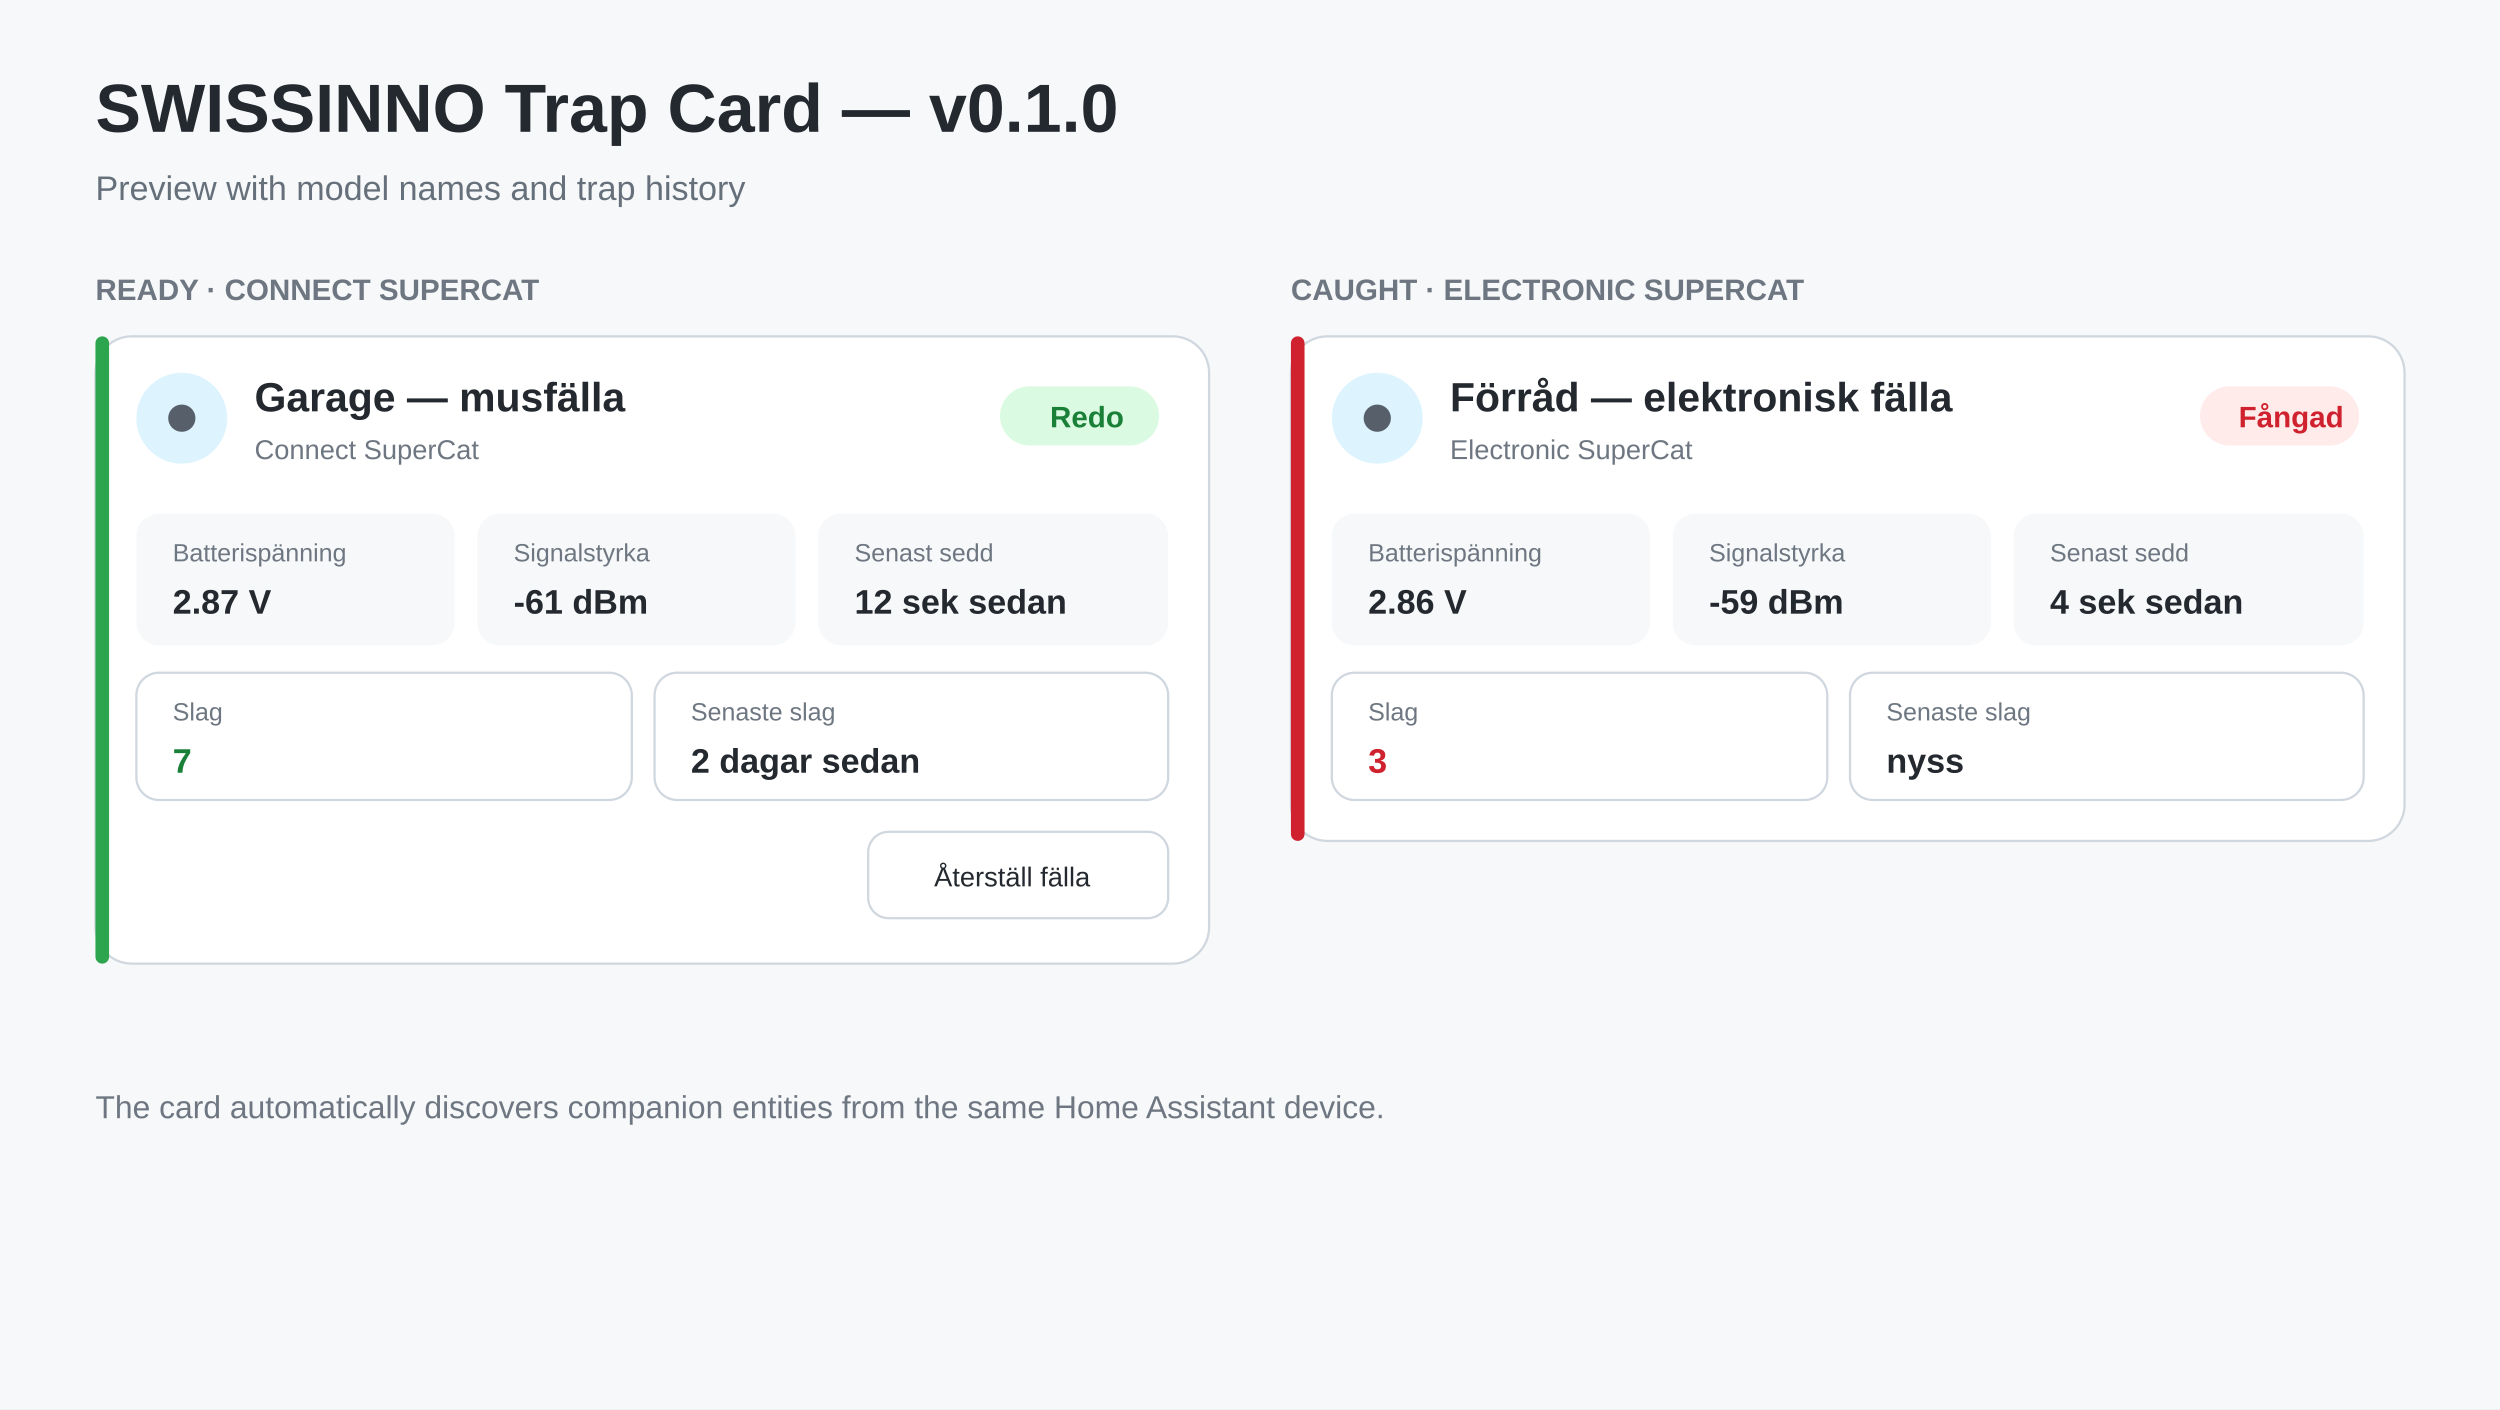
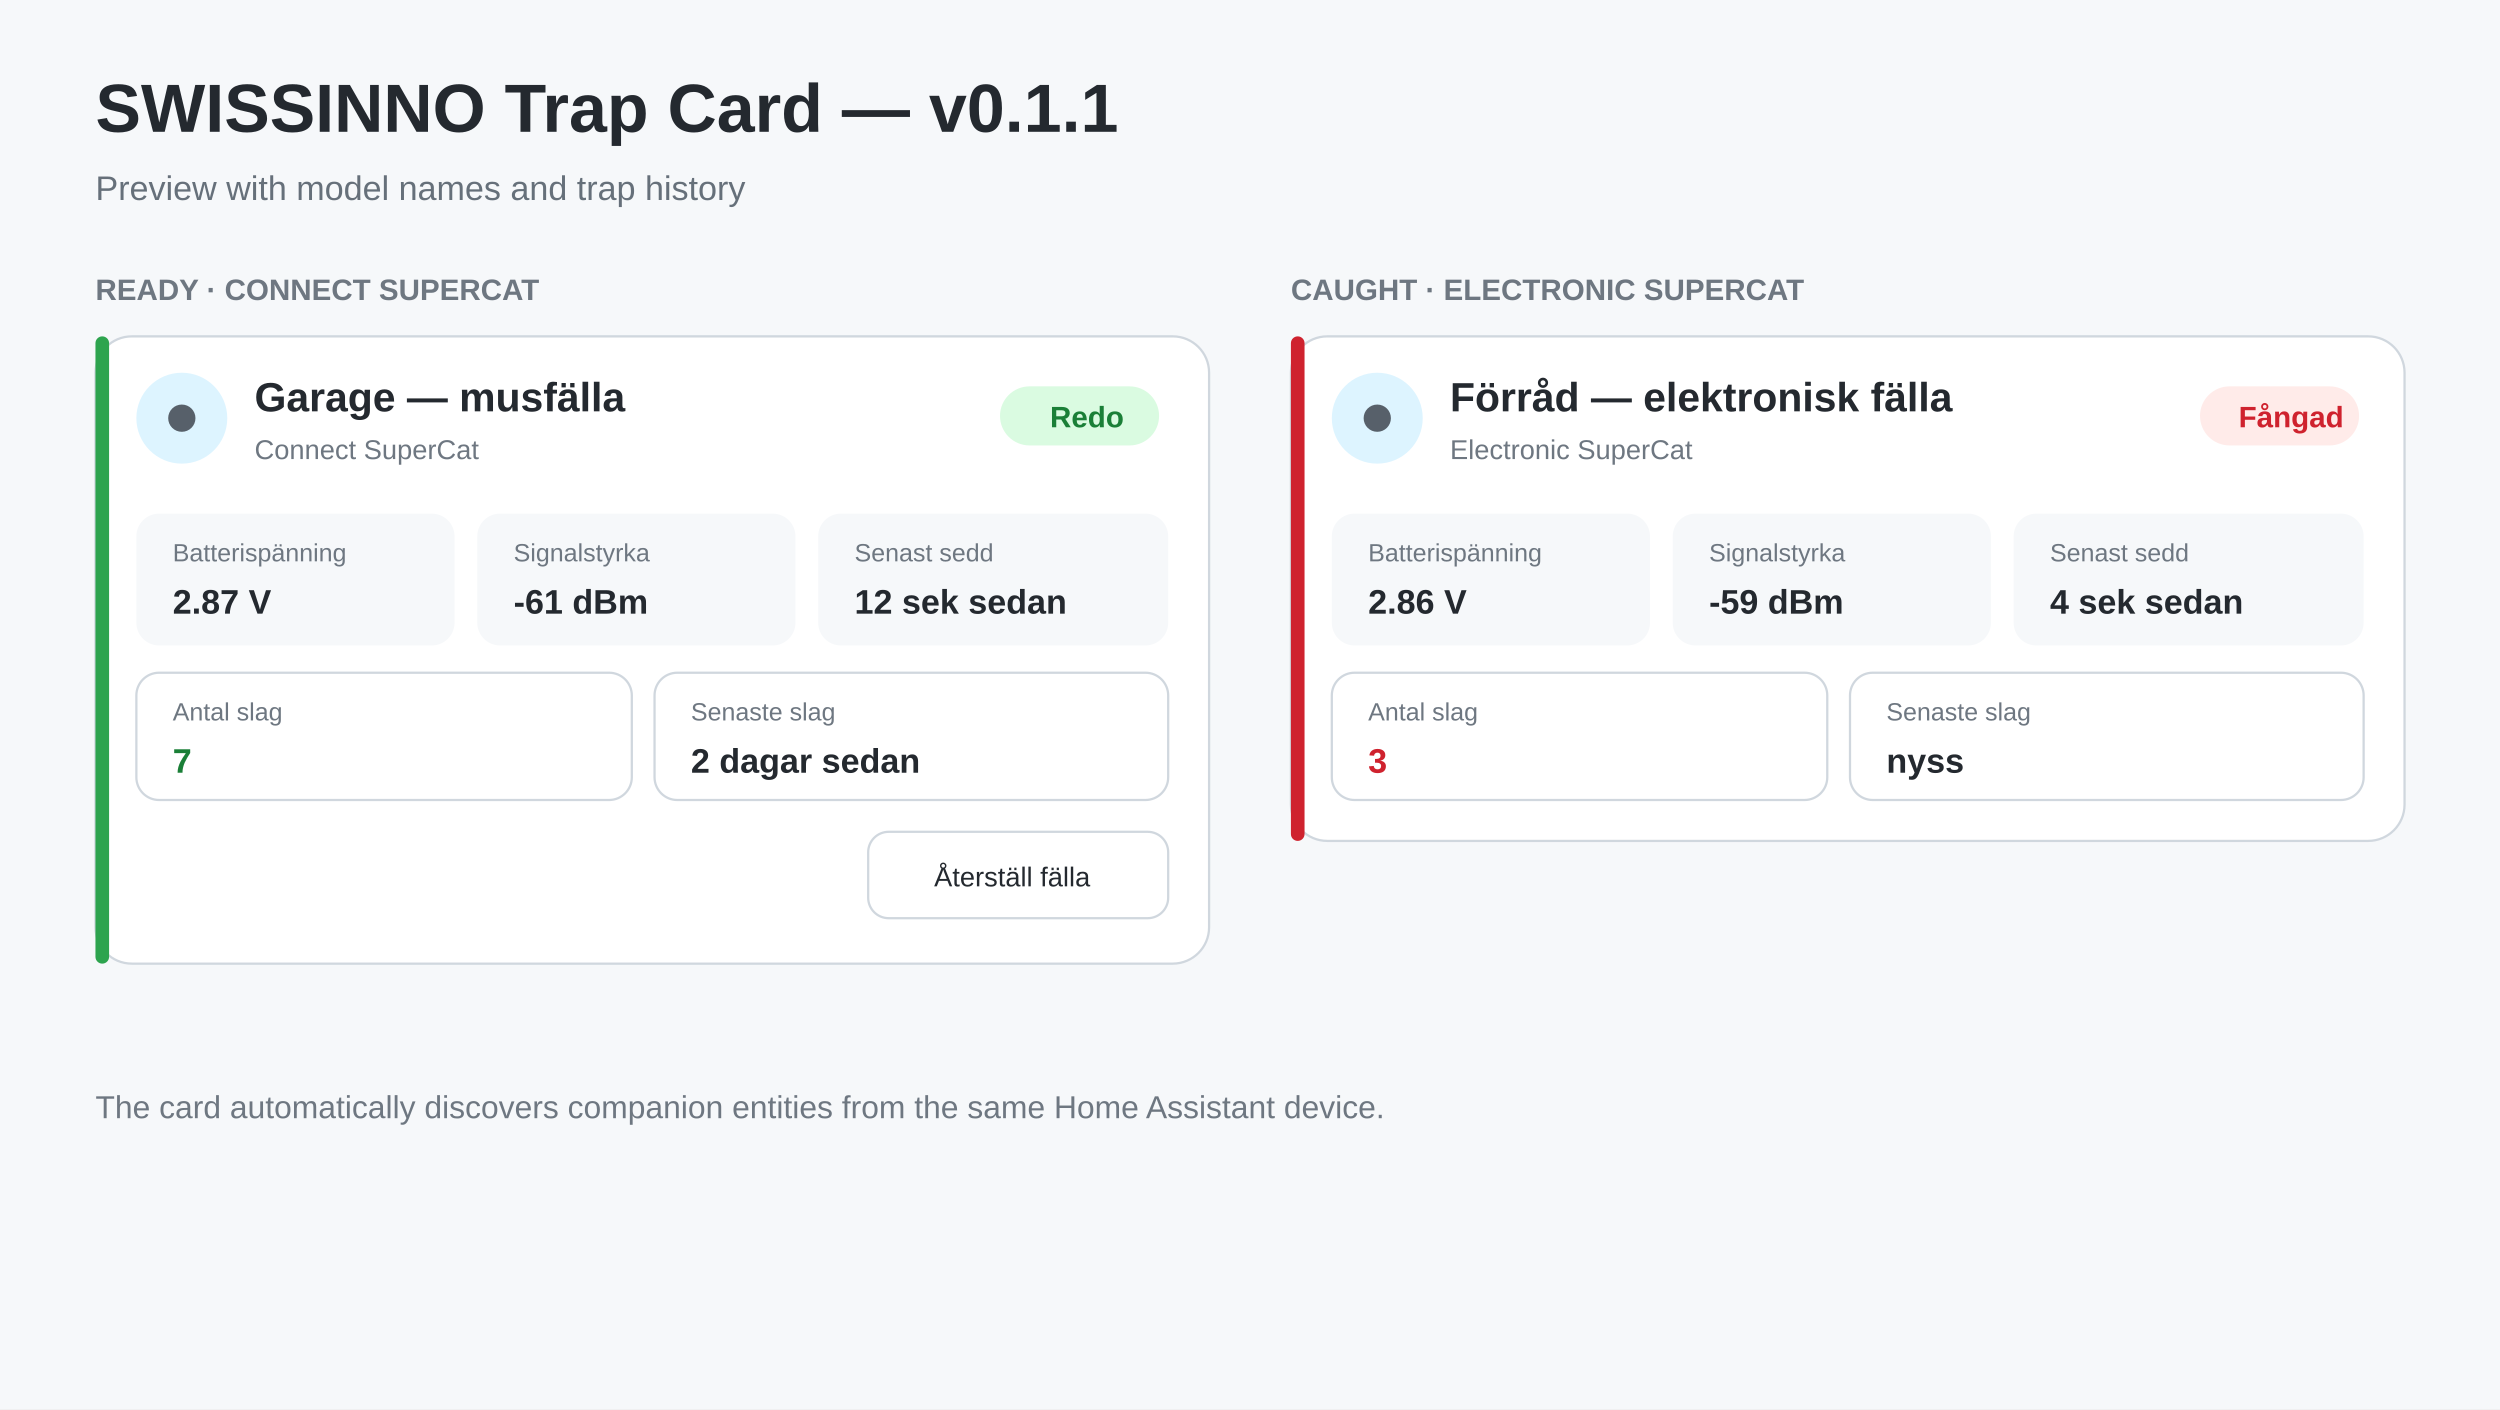
<svg xmlns="http://www.w3.org/2000/svg" width="1100" height="620" viewBox="0 0 1100 620">
  <rect width="1100" height="620" fill="#f6f8fa" />
-   <text x="42" y="58" font-family="Arial,Helvetica,sans-serif" font-size="30" font-weight="700" fill="#24292f">SWISSINNO Trap Card — v0.1.0</text>
+   <text x="42" y="58" font-family="Arial,Helvetica,sans-serif" font-size="30" font-weight="700" fill="#24292f">SWISSINNO Trap Card — v0.1.1</text>
  <text x="42" y="88" font-family="Arial,Helvetica,sans-serif" font-size="15" fill="#66707a">Preview with model names and trap history</text>
  <text x="42" y="132" font-family="Arial,Helvetica,sans-serif" font-size="13" font-weight="700" fill="#6e7781">READY · CONNECT SUPERCAT</text>
  <rect x="42" y="148" width="490" height="276" rx="16" fill="#ffffff" stroke="#d0d7de" />
  <rect x="42" y="148" width="6" height="276" rx="3" fill="#2da44e" />
  <circle cx="80" cy="184" r="20" fill="#ddf4ff" />
  <circle cx="80" cy="184" r="6" fill="#57606a" />
  <text x="112" y="181" font-family="Arial,Helvetica,sans-serif" font-size="18" font-weight="700" fill="#24292f">Garage — musfälla</text>
  <text x="112" y="202" font-family="Arial,Helvetica,sans-serif" font-size="12" fill="#6e7781">Connect SuperCat</text>
  <rect x="440" y="170" width="70" height="26" rx="13" fill="#dafbe1" />
  <text x="462" y="188" font-family="Arial,Helvetica,sans-serif" font-size="13" font-weight="700" fill="#1a7f37">Redo</text>
  <g font-family="Arial,Helvetica,sans-serif">
    <rect x="60" y="226" width="140" height="58" rx="10" fill="#f6f8fa" />
    <text x="76" y="247" font-size="11" fill="#6e7781">Batterispänning</text>
    <text x="76" y="270" font-size="15" font-weight="700" fill="#24292f">2.87 V</text>
    <rect x="210" y="226" width="140" height="58" rx="10" fill="#f6f8fa" />
    <text x="226" y="247" font-size="11" fill="#6e7781">Signalstyrka</text>
    <text x="226" y="270" font-size="15" font-weight="700" fill="#24292f">-61 dBm</text>
    <rect x="360" y="226" width="154" height="58" rx="10" fill="#f6f8fa" />
    <text x="376" y="247" font-size="11" fill="#6e7781">Senast sedd</text>
    <text x="376" y="270" font-size="15" font-weight="700" fill="#24292f">12 sek sedan</text>
    <rect x="60" y="296" width="218" height="56" rx="10" fill="#ffffff" stroke="#d0d7de" />
-     <text x="76" y="317" font-size="11" fill="#6e7781">Slag</text>
+     <text x="76" y="317" font-size="11" fill="#6e7781">Antal slag</text>
    <text x="76" y="340" font-size="15" font-weight="700" fill="#1a7f37">7</text>
    <rect x="288" y="296" width="226" height="56" rx="10" fill="#ffffff" stroke="#d0d7de" />
    <text x="304" y="317" font-size="11" fill="#6e7781">Senaste slag</text>
    <text x="304" y="340" font-size="15" font-weight="700" fill="#24292f">2 dagar sedan</text>
    <rect x="382" y="366" width="132" height="38" rx="9" fill="#ffffff" stroke="#d0d7de" />
    <text x="411" y="390" font-size="12" fill="#24292f">Återställ fälla</text>
  </g>
  <text x="568" y="132" font-family="Arial,Helvetica,sans-serif" font-size="13" font-weight="700" fill="#6e7781">CAUGHT · ELECTRONIC SUPERCAT</text>
  <rect x="568" y="148" width="490" height="222" rx="16" fill="#ffffff" stroke="#d0d7de" />
  <rect x="568" y="148" width="6" height="222" rx="3" fill="#cf222e" />
  <circle cx="606" cy="184" r="20" fill="#ddf4ff" />
  <circle cx="606" cy="184" r="6" fill="#57606a" />
  <text x="638" y="181" font-family="Arial,Helvetica,sans-serif" font-size="18" font-weight="700" fill="#24292f">Förråd — elektronisk fälla</text>
  <text x="638" y="202" font-family="Arial,Helvetica,sans-serif" font-size="12" fill="#6e7781">Electronic SuperCat</text>
  <rect x="968" y="170" width="70" height="26" rx="13" fill="#ffebe9" />
  <text x="985" y="188" font-family="Arial,Helvetica,sans-serif" font-size="13" font-weight="700" fill="#cf222e">Fångad</text>
  <g font-family="Arial,Helvetica,sans-serif">
    <rect x="586" y="226" width="140" height="58" rx="10" fill="#f6f8fa" />
    <text x="602" y="247" font-size="11" fill="#6e7781">Batterispänning</text>
    <text x="602" y="270" font-size="15" font-weight="700" fill="#24292f">2.86 V</text>
    <rect x="736" y="226" width="140" height="58" rx="10" fill="#f6f8fa" />
    <text x="752" y="247" font-size="11" fill="#6e7781">Signalstyrka</text>
    <text x="752" y="270" font-size="15" font-weight="700" fill="#24292f">-59 dBm</text>
    <rect x="886" y="226" width="154" height="58" rx="10" fill="#f6f8fa" />
    <text x="902" y="247" font-size="11" fill="#6e7781">Senast sedd</text>
    <text x="902" y="270" font-size="15" font-weight="700" fill="#24292f">4 sek sedan</text>
    <rect x="586" y="296" width="218" height="56" rx="10" fill="#ffffff" stroke="#d0d7de" />
-     <text x="602" y="317" font-size="11" fill="#6e7781">Slag</text>
+     <text x="602" y="317" font-size="11" fill="#6e7781">Antal slag</text>
    <text x="602" y="340" font-size="15" font-weight="700" fill="#cf222e">3</text>
    <rect x="814" y="296" width="226" height="56" rx="10" fill="#ffffff" stroke="#d0d7de" />
    <text x="830" y="317" font-size="11" fill="#6e7781">Senaste slag</text>
    <text x="830" y="340" font-size="15" font-weight="700" fill="#24292f">nyss</text>
  </g>
  <text x="42" y="492" font-family="Arial,Helvetica,sans-serif" font-size="14" fill="#6e7781">The card automatically discovers companion entities from the same Home Assistant device.</text>
</svg>
